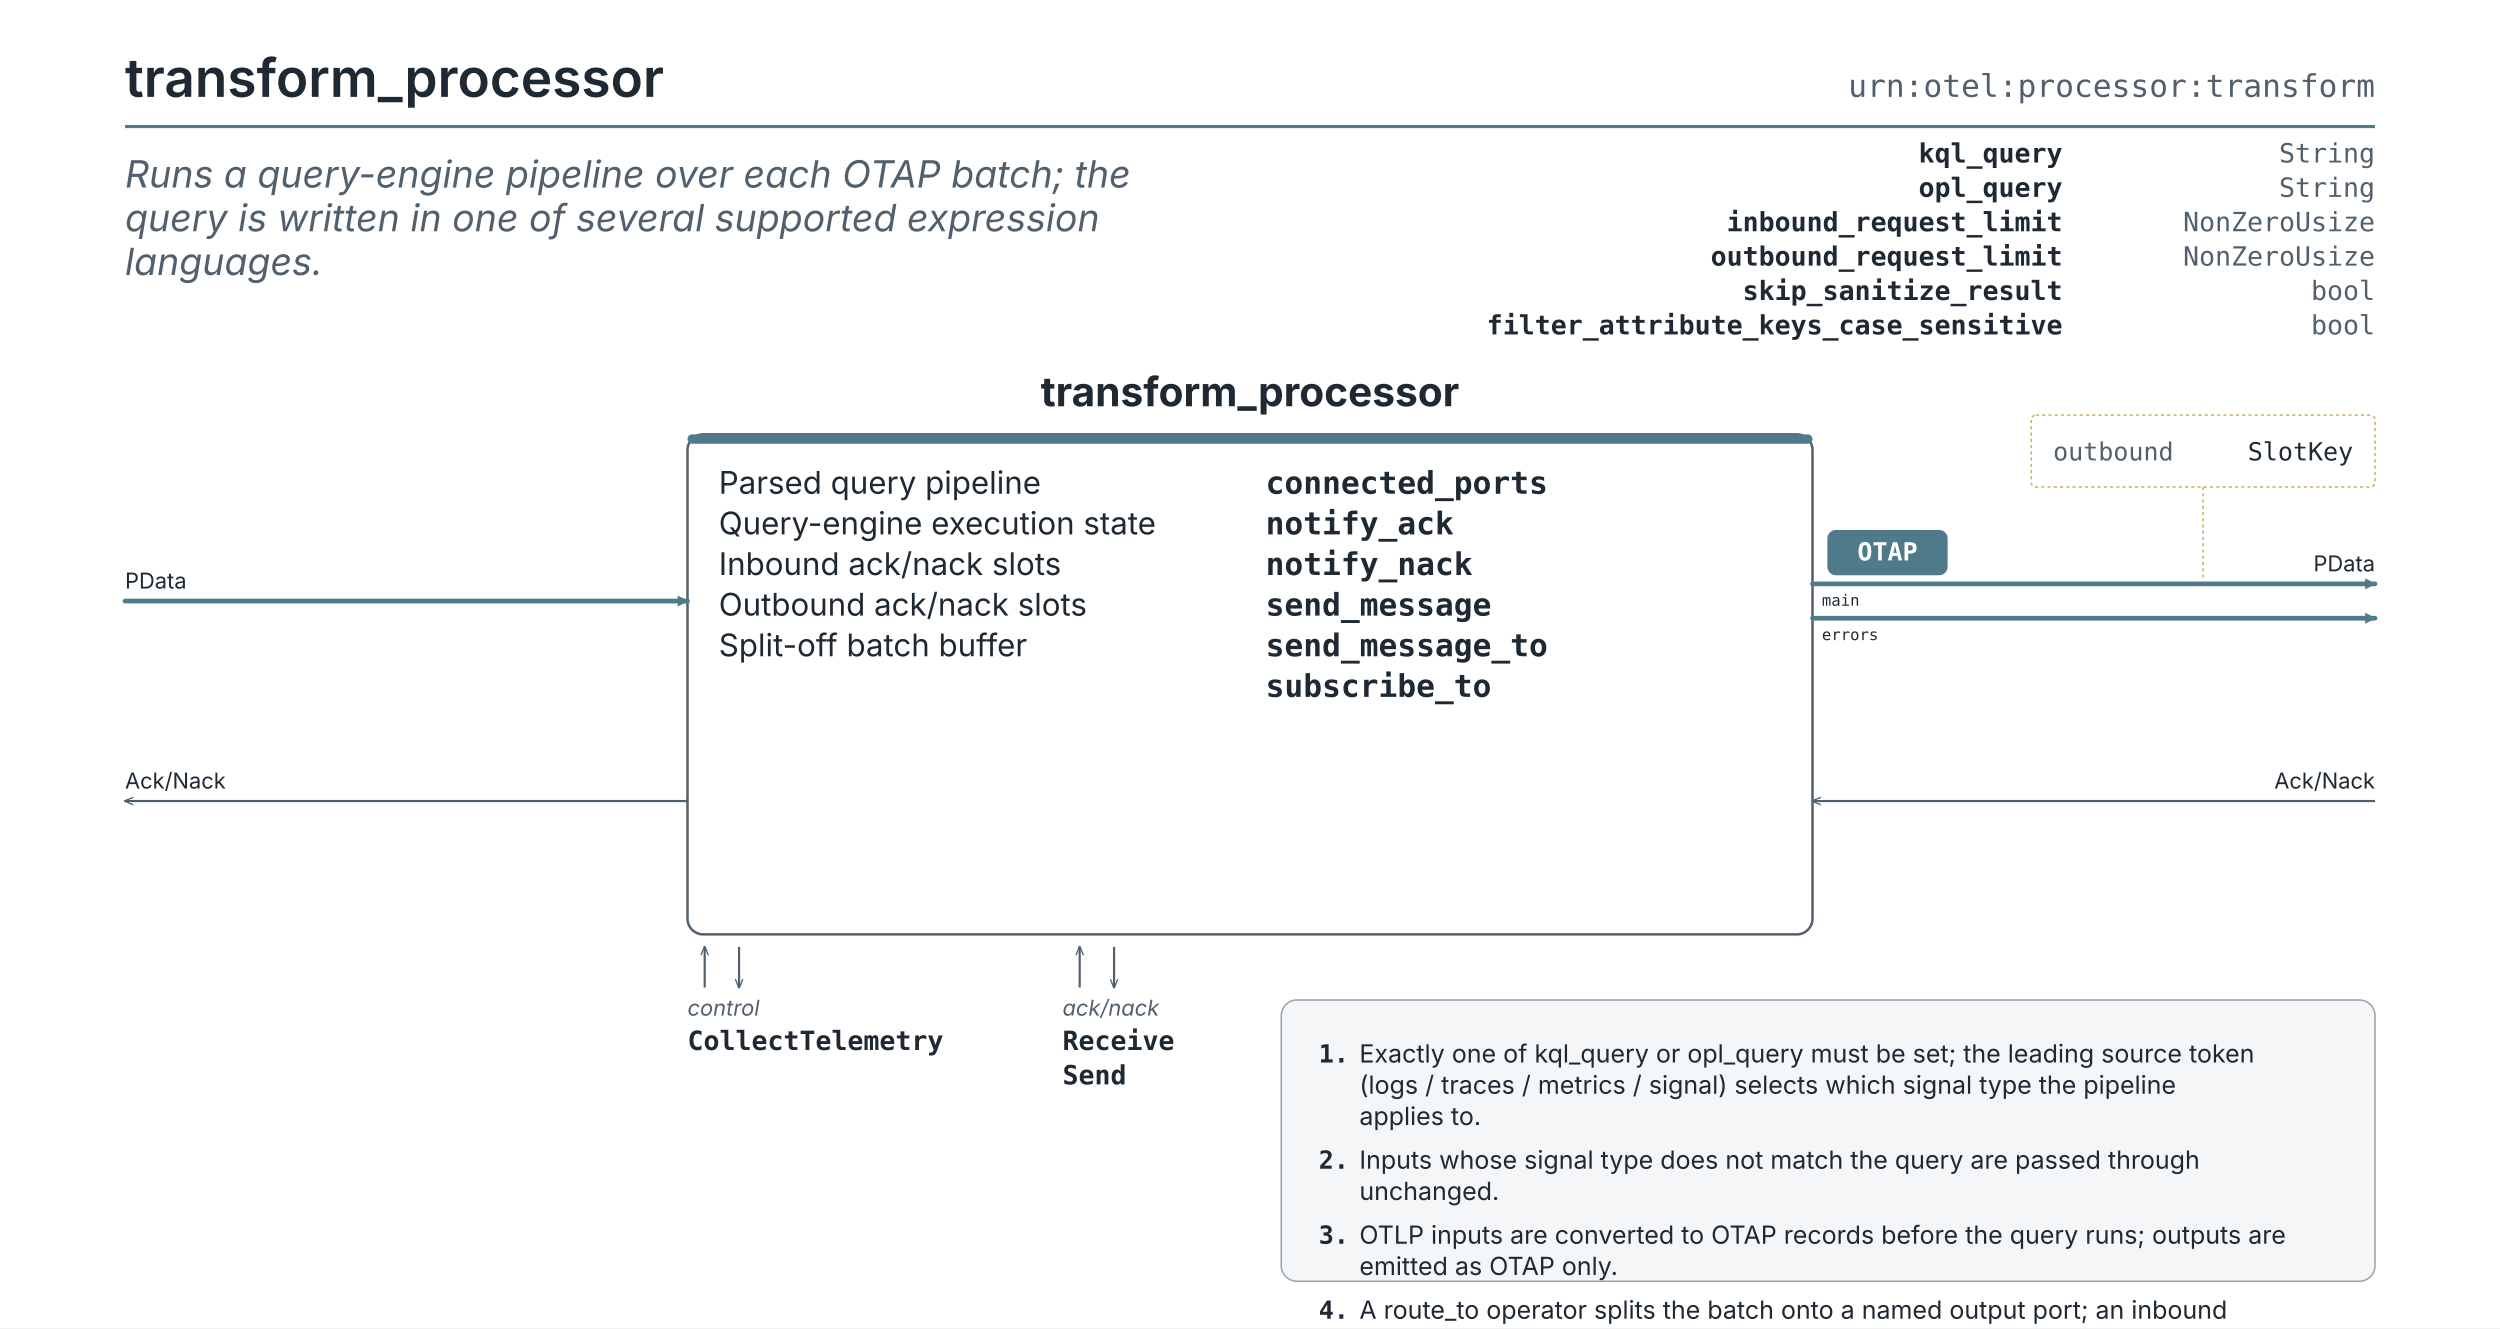
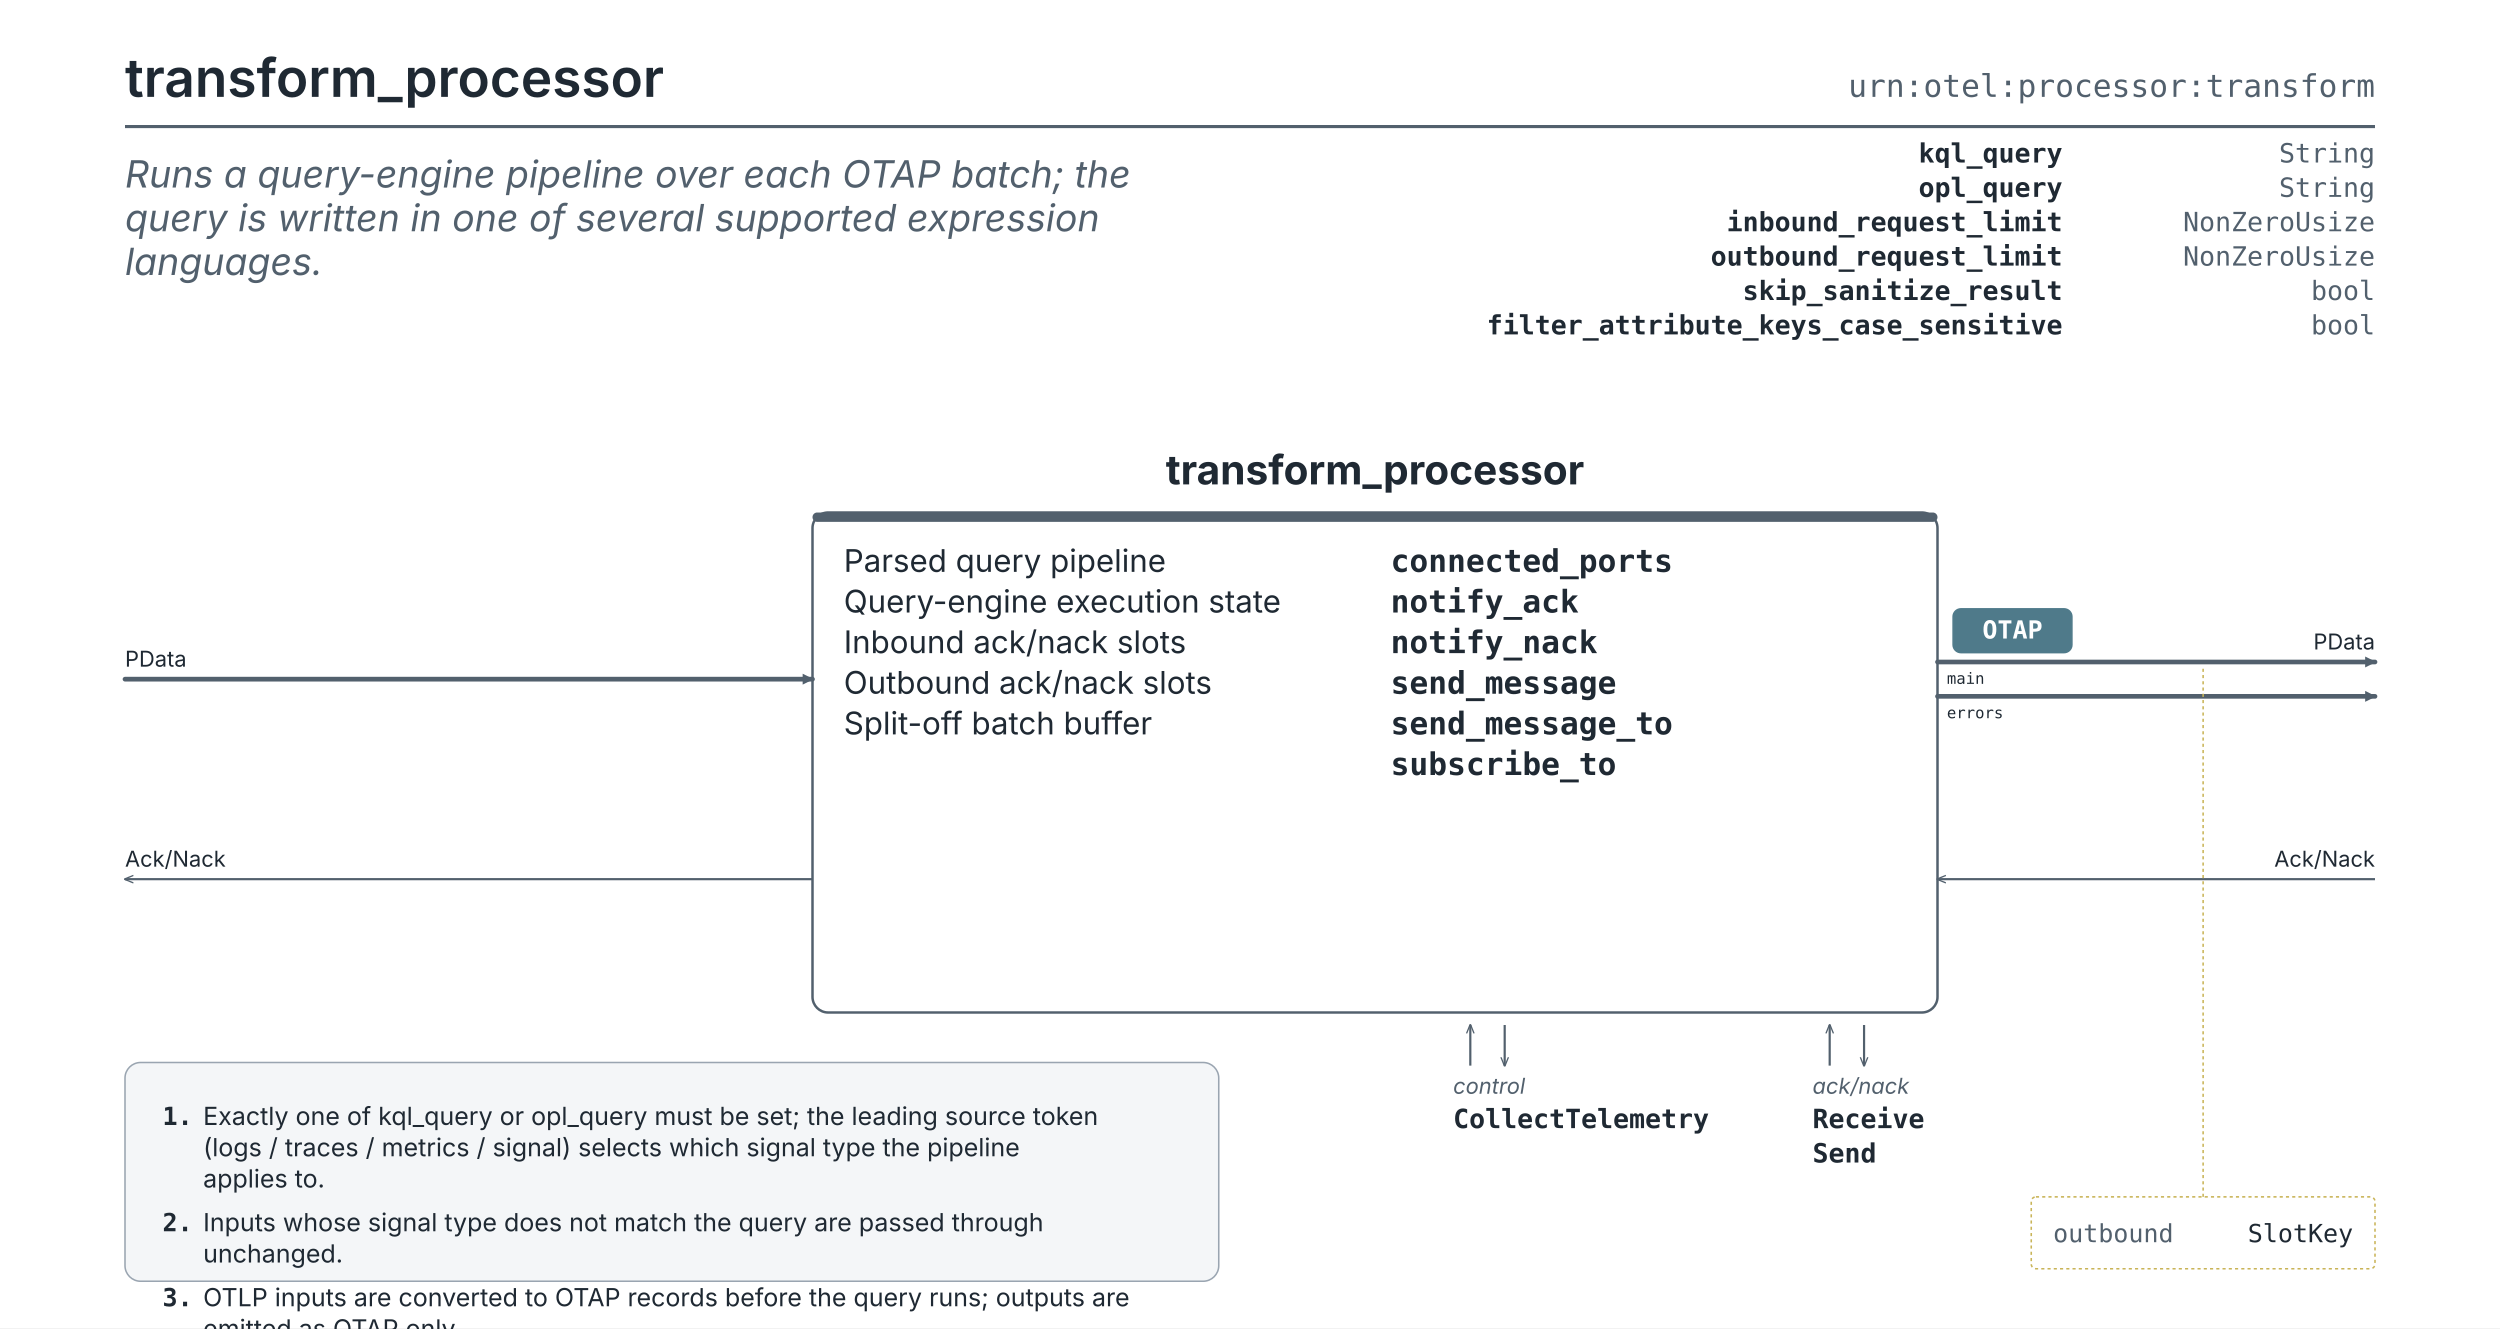
<svg xmlns="http://www.w3.org/2000/svg" width="1600" height="850" viewBox="0 0 1600 850" font-family="Inter, 'Helvetica Neue', Arial, sans-serif">
  <rect width="1600" height="850" fill="#ffffff" />
  <defs>
    <marker id="ah-pdata" viewBox="0 0 10 10" refX="9" refY="5" markerWidth="7" markerHeight="7" orient="auto-start-reverse" markerUnits="userSpaceOnUse">
      <path d="M0,0 L10,5 L0,10 z" fill="context-stroke" />
    </marker>
    <marker id="ah-ctrl" viewBox="0 0 10 10" refX="9" refY="5" markerWidth="6" markerHeight="6" orient="auto-start-reverse" markerUnits="userSpaceOnUse">
      <path d="M0,1 L10,5 L0,9" fill="none" stroke="context-stroke" stroke-width="1.4" />
    </marker>
  </defs>
-   <rect x="80" y="80" width="1440" height="2" fill="#4f7a8a" />
+   <rect x="80" y="80" width="1440" height="2" fill="#52606d" />
  <text x="80" y="62" font-size="34" font-weight="600" fill="#1f2933">transform_processor</text>
  <text x="1520" y="62" font-size="20" font-family="'JetBrains Mono', Menlo, Consolas, monospace" fill="#52606d" text-anchor="end">urn:otel:processor:transform</text>
  <text x="80" y="120" font-size="24" font-style="italic" fill="#52606d">
    <tspan x="80" dy="0">Runs a query-engine pipeline over each OTAP batch; the</tspan>
    <tspan x="80" dy="28">query is written in one of several supported expression</tspan>
    <tspan x="80" dy="28">languages.</tspan>
  </text>
  <text x="1320" y="104" text-anchor="end" font-size="17" font-weight="700" font-family="'JetBrains Mono', Menlo, Consolas, monospace" fill="#1f2933">kql_query</text>
  <text x="1520" y="104" text-anchor="end" font-size="17" font-family="'JetBrains Mono', Menlo, Consolas, monospace" fill="#52606d">String</text>
  <text x="1320" y="126" text-anchor="end" font-size="17" font-weight="700" font-family="'JetBrains Mono', Menlo, Consolas, monospace" fill="#1f2933">opl_query</text>
  <text x="1520" y="126" text-anchor="end" font-size="17" font-family="'JetBrains Mono', Menlo, Consolas, monospace" fill="#52606d">String</text>
  <text x="1320" y="148" text-anchor="end" font-size="17" font-weight="700" font-family="'JetBrains Mono', Menlo, Consolas, monospace" fill="#1f2933">inbound_request_limit</text>
  <text x="1520" y="148" text-anchor="end" font-size="17" font-family="'JetBrains Mono', Menlo, Consolas, monospace" fill="#52606d">NonZeroUsize</text>
  <text x="1320" y="170" text-anchor="end" font-size="17" font-weight="700" font-family="'JetBrains Mono', Menlo, Consolas, monospace" fill="#1f2933">outbound_request_limit</text>
  <text x="1520" y="170" text-anchor="end" font-size="17" font-family="'JetBrains Mono', Menlo, Consolas, monospace" fill="#52606d">NonZeroUsize</text>
  <text x="1320" y="192" text-anchor="end" font-size="17" font-weight="700" font-family="'JetBrains Mono', Menlo, Consolas, monospace" fill="#1f2933">skip_sanitize_result</text>
  <text x="1520" y="192" text-anchor="end" font-size="17" font-family="'JetBrains Mono', Menlo, Consolas, monospace" fill="#52606d">bool</text>
  <text x="1320" y="214" text-anchor="end" font-size="17" font-weight="700" font-family="'JetBrains Mono', Menlo, Consolas, monospace" fill="#1f2933">filter_attribute_keys_case_sensitive</text>
  <text x="1520" y="214" text-anchor="end" font-size="17" font-family="'JetBrains Mono', Menlo, Consolas, monospace" fill="#52606d">bool</text>
-   <text x="800.0" y="260" text-anchor="middle" font-size="26" font-weight="700" fill="#1f2933">transform_processor</text>
+   <text x="880.0" y="310" text-anchor="middle" font-size="26" font-weight="700" fill="#1f2933">transform_processor</text>
  <g>
-     <rect x="440.0" y="278" width="720" height="320" rx="10" ry="10" fill="white" stroke="#52606d" stroke-width="1.6" />
-     <rect x="440.0" y="278" width="720" height="6" rx="3" ry="3" fill="#4f7a8a" />
-     <text x="800.0" y="306" text-anchor="middle" font-size="26" font-weight="600" fill="#1f2933" />
+     <rect x="520.0" y="328" width="720" height="320" rx="10" ry="10" fill="white" stroke="#52606d" stroke-width="1.6" />
+     <rect x="520.0" y="328" width="720" height="6" rx="3" ry="3" fill="#52606d" />
+     <text x="880.0" y="356" text-anchor="middle" font-size="26" font-weight="600" fill="#1f2933" />
  </g>
-   <text x="460.0" y="316" font-size="20" fill="#1f2933">Parsed query pipeline</text>
-   <text x="460.0" y="342" font-size="20" fill="#1f2933">Query-engine execution state</text>
-   <text x="460.0" y="368" font-size="20" fill="#1f2933">Inbound ack/nack slots</text>
-   <text x="460.0" y="394" font-size="20" fill="#1f2933">Outbound ack/nack slots</text>
-   <text x="460.0" y="420" font-size="20" fill="#1f2933">Split-off batch buffer</text>
-   <text x="810.0" y="316" font-size="20" font-weight="700" font-family="'JetBrains Mono', Menlo, Consolas, monospace" fill="#1f2933">connected_ports</text>
-   <text x="810.0" y="342" font-size="20" font-weight="700" font-family="'JetBrains Mono', Menlo, Consolas, monospace" fill="#1f2933">notify_ack</text>
-   <text x="810.0" y="368" font-size="20" font-weight="700" font-family="'JetBrains Mono', Menlo, Consolas, monospace" fill="#1f2933">notify_nack</text>
-   <text x="810.0" y="394" font-size="20" font-weight="700" font-family="'JetBrains Mono', Menlo, Consolas, monospace" fill="#1f2933">send_message</text>
-   <text x="810.0" y="420" font-size="20" font-weight="700" font-family="'JetBrains Mono', Menlo, Consolas, monospace" fill="#1f2933">send_message_to</text>
-   <text x="810.0" y="446" font-size="20" font-weight="700" font-family="'JetBrains Mono', Menlo, Consolas, monospace" fill="#1f2933">subscribe_to</text>
-   <line x1="80" y1="384.667" x2="440.0" y2="384.667" stroke="#4f7a8a" stroke-width="3.0" stroke-linecap="round" marker-end="url(#ah-pdata)" />
-   <line x1="1160.0" y1="373.667" x2="1520" y2="373.667" stroke="#4f7a8a" stroke-width="3.0" stroke-linecap="round" marker-end="url(#ah-pdata)" />
-   <text x="1166.0" y="387.667" text-anchor="start" font-size="10" font-family="'JetBrains Mono', Menlo, Consolas, monospace" fill="#1f2933">main</text>
-   <line x1="1160.0" y1="395.667" x2="1520" y2="395.667" stroke="#4f7a8a" stroke-width="3.0" stroke-linecap="round" marker-end="url(#ah-pdata)" />
-   <text x="1166.0" y="409.667" text-anchor="start" font-size="10" font-family="'JetBrains Mono', Menlo, Consolas, monospace" fill="#1f2933">errors</text>
+   <text x="540.0" y="366" font-size="20" fill="#1f2933">Parsed query pipeline</text>
+   <text x="540.0" y="392" font-size="20" fill="#1f2933">Query-engine execution state</text>
+   <text x="540.0" y="418" font-size="20" fill="#1f2933">Inbound ack/nack slots</text>
+   <text x="540.0" y="444" font-size="20" fill="#1f2933">Outbound ack/nack slots</text>
+   <text x="540.0" y="470" font-size="20" fill="#1f2933">Split-off batch buffer</text>
+   <text x="890.0" y="366" font-size="20" font-weight="700" font-family="'JetBrains Mono', Menlo, Consolas, monospace" fill="#1f2933">connected_ports</text>
+   <text x="890.0" y="392" font-size="20" font-weight="700" font-family="'JetBrains Mono', Menlo, Consolas, monospace" fill="#1f2933">notify_ack</text>
+   <text x="890.0" y="418" font-size="20" font-weight="700" font-family="'JetBrains Mono', Menlo, Consolas, monospace" fill="#1f2933">notify_nack</text>
+   <text x="890.0" y="444" font-size="20" font-weight="700" font-family="'JetBrains Mono', Menlo, Consolas, monospace" fill="#1f2933">send_message</text>
+   <text x="890.0" y="470" font-size="20" font-weight="700" font-family="'JetBrains Mono', Menlo, Consolas, monospace" fill="#1f2933">send_message_to</text>
+   <text x="890.0" y="496" font-size="20" font-weight="700" font-family="'JetBrains Mono', Menlo, Consolas, monospace" fill="#1f2933">subscribe_to</text>
+   <line x1="80" y1="434.667" x2="520.0" y2="434.667" stroke="#52606d" stroke-width="3.0" stroke-linecap="round" marker-end="url(#ah-pdata)" />
+   <line x1="1240.0" y1="423.667" x2="1520" y2="423.667" stroke="#52606d" stroke-width="3.0" stroke-linecap="round" marker-end="url(#ah-pdata)" />
+   <text x="1246.0" y="437.667" text-anchor="start" font-size="10" font-family="'JetBrains Mono', Menlo, Consolas, monospace" fill="#1f2933">main</text>
+   <line x1="1240.0" y1="445.667" x2="1520" y2="445.667" stroke="#52606d" stroke-width="3.0" stroke-linecap="round" marker-end="url(#ah-pdata)" />
+   <text x="1246.0" y="459.667" text-anchor="start" font-size="10" font-family="'JetBrains Mono', Menlo, Consolas, monospace" fill="#1f2933">errors</text>
  <g>
-     <rect x="1170.0" y="339.667" width="76" height="28" rx="5" ry="5" fill="#4f7a8a" stroke="#4f7a8a" />
-     <text x="1208.0" y="358.667" text-anchor="middle" font-size="16" font-weight="700" font-family="'JetBrains Mono', Menlo, Consolas, monospace" fill="white">OTAP</text>
+     <rect x="1250.0" y="389.667" width="76" height="28" rx="5" ry="5" fill="#4f7a8a" stroke="#4f7a8a" />
+     <text x="1288.0" y="408.667" text-anchor="middle" font-size="16" font-weight="700" font-family="'JetBrains Mono', Menlo, Consolas, monospace" fill="white">OTAP</text>
  </g>
-   <line x1="1520" y1="512.667" x2="1160.0" y2="512.667" stroke="#52606d" stroke-width="1.4" marker-end="url(#ah-ctrl)" />
-   <line x1="440.0" y1="512.667" x2="80" y2="512.667" stroke="#52606d" stroke-width="1.4" marker-end="url(#ah-ctrl)" />
-   <text x="80" y="376.667" text-anchor="start" font-size="14" fill="#1f2933">PData</text>
-   <text x="80" y="504.667" text-anchor="start" font-size="14" fill="#1f2933">Ack/Nack</text>
-   <text x="1520" y="365.667" text-anchor="end" font-size="14" fill="#1f2933">PData</text>
-   <text x="1520" y="504.667" text-anchor="end" font-size="14" fill="#1f2933">Ack/Nack</text>
-   <rect x="1300.0" y="265.667" width="220" height="46" rx="3" ry="3" fill="white" stroke="#c9b458" stroke-width="1" stroke-dasharray="2,2" />
-   <text x="1314.0" y="294.667" font-size="16" font-family="'JetBrains Mono', Menlo, Consolas, monospace" fill="#52606d">outbound</text>
-   <text x="1506.0" y="294.667" text-anchor="end" font-size="16" font-family="'JetBrains Mono', Menlo, Consolas, monospace" fill="#1f2933">SlotKey</text>
-   <line x1="1410.0" y1="311.667" x2="1410.0" y2="369.667" stroke="#c9b458" stroke-width="1" stroke-dasharray="2,2" />
-   <line x1="451.0" y1="632" x2="451.0" y2="606" stroke="#52606d" stroke-width="1.4" marker-end="url(#ah-ctrl)" />
-   <line x1="473.0" y1="606" x2="473.0" y2="632" stroke="#52606d" stroke-width="1.4" marker-end="url(#ah-ctrl)" />
-   <text x="440.0" y="650" font-size="14" font-style="italic" fill="#52606d">control</text>
-   <text x="440.0" y="672" font-size="17" font-weight="700" font-family="'JetBrains Mono', Menlo, Consolas, monospace" fill="#1f2933">CollectTelemetry</text>
-   <line x1="691.0" y1="632" x2="691.0" y2="606" stroke="#52606d" stroke-width="1.4" marker-end="url(#ah-ctrl)" />
-   <line x1="713.0" y1="606" x2="713.0" y2="632" stroke="#52606d" stroke-width="1.4" marker-end="url(#ah-ctrl)" />
-   <text x="680.0" y="650" font-size="14" font-style="italic" fill="#52606d">ack/nack</text>
-   <text x="680.0" y="672" font-size="17" font-weight="700" font-family="'JetBrains Mono', Menlo, Consolas, monospace" fill="#1f2933">Receive</text>
-   <text x="680.0" y="694" font-size="17" font-weight="700" font-family="'JetBrains Mono', Menlo, Consolas, monospace" fill="#1f2933">Send</text>
-   <rect x="820" y="640" width="700" height="180" rx="10" ry="10" fill="#f4f6f8" stroke="#9aa5b1" stroke-width="1" />
-   <text x="844" y="680" font-size="16" font-weight="700" font-family="'JetBrains Mono', Menlo, Consolas, monospace" fill="#1f2933">1.</text>
-   <text x="870" y="680" font-size="16" fill="#1f2933">Exactly one of kql_query or opl_query must be set; the leading source token</text>
-   <text x="870" y="700" font-size="16" fill="#1f2933">(logs / traces / metrics / signal) selects which signal type the pipeline</text>
-   <text x="870" y="720" font-size="16" fill="#1f2933">applies to.</text>
-   <text x="844" y="748" font-size="16" font-weight="700" font-family="'JetBrains Mono', Menlo, Consolas, monospace" fill="#1f2933">2.</text>
-   <text x="870" y="748" font-size="16" fill="#1f2933">Inputs whose signal type does not match the query are passed through</text>
-   <text x="870" y="768" font-size="16" fill="#1f2933">unchanged.</text>
-   <text x="844" y="796" font-size="16" font-weight="700" font-family="'JetBrains Mono', Menlo, Consolas, monospace" fill="#1f2933">3.</text>
-   <text x="870" y="796" font-size="16" fill="#1f2933">OTLP inputs are converted to OTAP records before the query runs; outputs are</text>
-   <text x="870" y="816" font-size="16" fill="#1f2933">emitted as OTAP only.</text>
-   <text x="844" y="844" font-size="16" font-weight="700" font-family="'JetBrains Mono', Menlo, Consolas, monospace" fill="#1f2933">4.</text>
-   <text x="870" y="844" font-size="16" fill="#1f2933">A route_to operator splits the batch onto a named output port; an inbound</text>
-   <text x="870" y="864" font-size="16" fill="#1f2933">request is not Ack'd until every split-off outbound batch is Ack'd.</text>
-   <text x="844" y="892" font-size="16" font-weight="700" font-family="'JetBrains Mono', Menlo, Consolas, monospace" fill="#1f2933">5.</text>
-   <text x="870" y="892" font-size="16" fill="#1f2933">skip_sanitize_result keeps removed/redacted bytes in the underlying Arrow</text>
-   <text x="870" y="912" font-size="16" fill="#1f2933">buffers — leave it false for security-driven transforms.</text>
+   <line x1="1520" y1="562.667" x2="1240.0" y2="562.667" stroke="#52606d" stroke-width="1.4" marker-end="url(#ah-ctrl)" />
+   <line x1="520.0" y1="562.667" x2="80" y2="562.667" stroke="#52606d" stroke-width="1.4" marker-end="url(#ah-ctrl)" />
+   <text x="80" y="426.667" text-anchor="start" font-size="14" fill="#1f2933">PData</text>
+   <text x="80" y="554.667" text-anchor="start" font-size="14" fill="#1f2933">Ack/Nack</text>
+   <text x="1520" y="415.667" text-anchor="end" font-size="14" fill="#1f2933">PData</text>
+   <text x="1520" y="554.667" text-anchor="end" font-size="14" fill="#1f2933">Ack/Nack</text>
+   <rect x="1300.0" y="766.0" width="220" height="46" rx="3" ry="3" fill="white" stroke="#c9b458" stroke-width="1" stroke-dasharray="2,2" />
+   <text x="1314.0" y="795.0" font-size="16" font-family="'JetBrains Mono', Menlo, Consolas, monospace" fill="#52606d">outbound</text>
+   <text x="1506.0" y="795.0" text-anchor="end" font-size="16" font-family="'JetBrains Mono', Menlo, Consolas, monospace" fill="#1f2933">SlotKey</text>
+   <line x1="1410.0" y1="766.0" x2="1410.0" y2="427.667" stroke="#c9b458" stroke-width="1" stroke-dasharray="2,2" />
+   <line x1="941.0" y1="682" x2="941.0" y2="656" stroke="#52606d" stroke-width="1.4" marker-end="url(#ah-ctrl)" />
+   <line x1="963.0" y1="656" x2="963.0" y2="682" stroke="#52606d" stroke-width="1.4" marker-end="url(#ah-ctrl)" />
+   <text x="930.0" y="700" font-size="14" font-style="italic" fill="#52606d">control</text>
+   <text x="930.0" y="722" font-size="17" font-weight="700" font-family="'JetBrains Mono', Menlo, Consolas, monospace" fill="#1f2933">CollectTelemetry</text>
+   <line x1="1171.0" y1="682" x2="1171.0" y2="656" stroke="#52606d" stroke-width="1.4" marker-end="url(#ah-ctrl)" />
+   <line x1="1193.0" y1="656" x2="1193.0" y2="682" stroke="#52606d" stroke-width="1.4" marker-end="url(#ah-ctrl)" />
+   <text x="1160.0" y="700" font-size="14" font-style="italic" fill="#52606d">ack/nack</text>
+   <text x="1160.0" y="722" font-size="17" font-weight="700" font-family="'JetBrains Mono', Menlo, Consolas, monospace" fill="#1f2933">Receive</text>
+   <text x="1160.0" y="744" font-size="17" font-weight="700" font-family="'JetBrains Mono', Menlo, Consolas, monospace" fill="#1f2933">Send</text>
+   <rect x="80" y="680" width="700" height="140" rx="10" ry="10" fill="#f4f6f8" stroke="#9aa5b1" stroke-width="1" />
+   <text x="104" y="720" font-size="16" font-weight="700" font-family="'JetBrains Mono', Menlo, Consolas, monospace" fill="#1f2933">1.</text>
+   <text x="130" y="720" font-size="16" fill="#1f2933">Exactly one of kql_query or opl_query must be set; the leading source token</text>
+   <text x="130" y="740" font-size="16" fill="#1f2933">(logs / traces / metrics / signal) selects which signal type the pipeline</text>
+   <text x="130" y="760" font-size="16" fill="#1f2933">applies to.</text>
+   <text x="104" y="788" font-size="16" font-weight="700" font-family="'JetBrains Mono', Menlo, Consolas, monospace" fill="#1f2933">2.</text>
+   <text x="130" y="788" font-size="16" fill="#1f2933">Inputs whose signal type does not match the query are passed through</text>
+   <text x="130" y="808" font-size="16" fill="#1f2933">unchanged.</text>
+   <text x="104" y="836" font-size="16" font-weight="700" font-family="'JetBrains Mono', Menlo, Consolas, monospace" fill="#1f2933">3.</text>
+   <text x="130" y="836" font-size="16" fill="#1f2933">OTLP inputs are converted to OTAP records before the query runs; outputs are</text>
+   <text x="130" y="856" font-size="16" fill="#1f2933">emitted as OTAP only.</text>
+   <text x="104" y="884" font-size="16" font-weight="700" font-family="'JetBrains Mono', Menlo, Consolas, monospace" fill="#1f2933">4.</text>
+   <text x="130" y="884" font-size="16" fill="#1f2933">A route_to operator splits the batch onto a named output port; an inbound</text>
+   <text x="130" y="904" font-size="16" fill="#1f2933">request is not Ack'd until every split-off outbound batch is Ack'd.</text>
+   <text x="104" y="932" font-size="16" font-weight="700" font-family="'JetBrains Mono', Menlo, Consolas, monospace" fill="#1f2933">5.</text>
+   <text x="130" y="932" font-size="16" fill="#1f2933">skip_sanitize_result keeps removed/redacted bytes in the underlying Arrow</text>
+   <text x="130" y="952" font-size="16" fill="#1f2933">buffers — leave it false for security-driven transforms.</text>
</svg>
